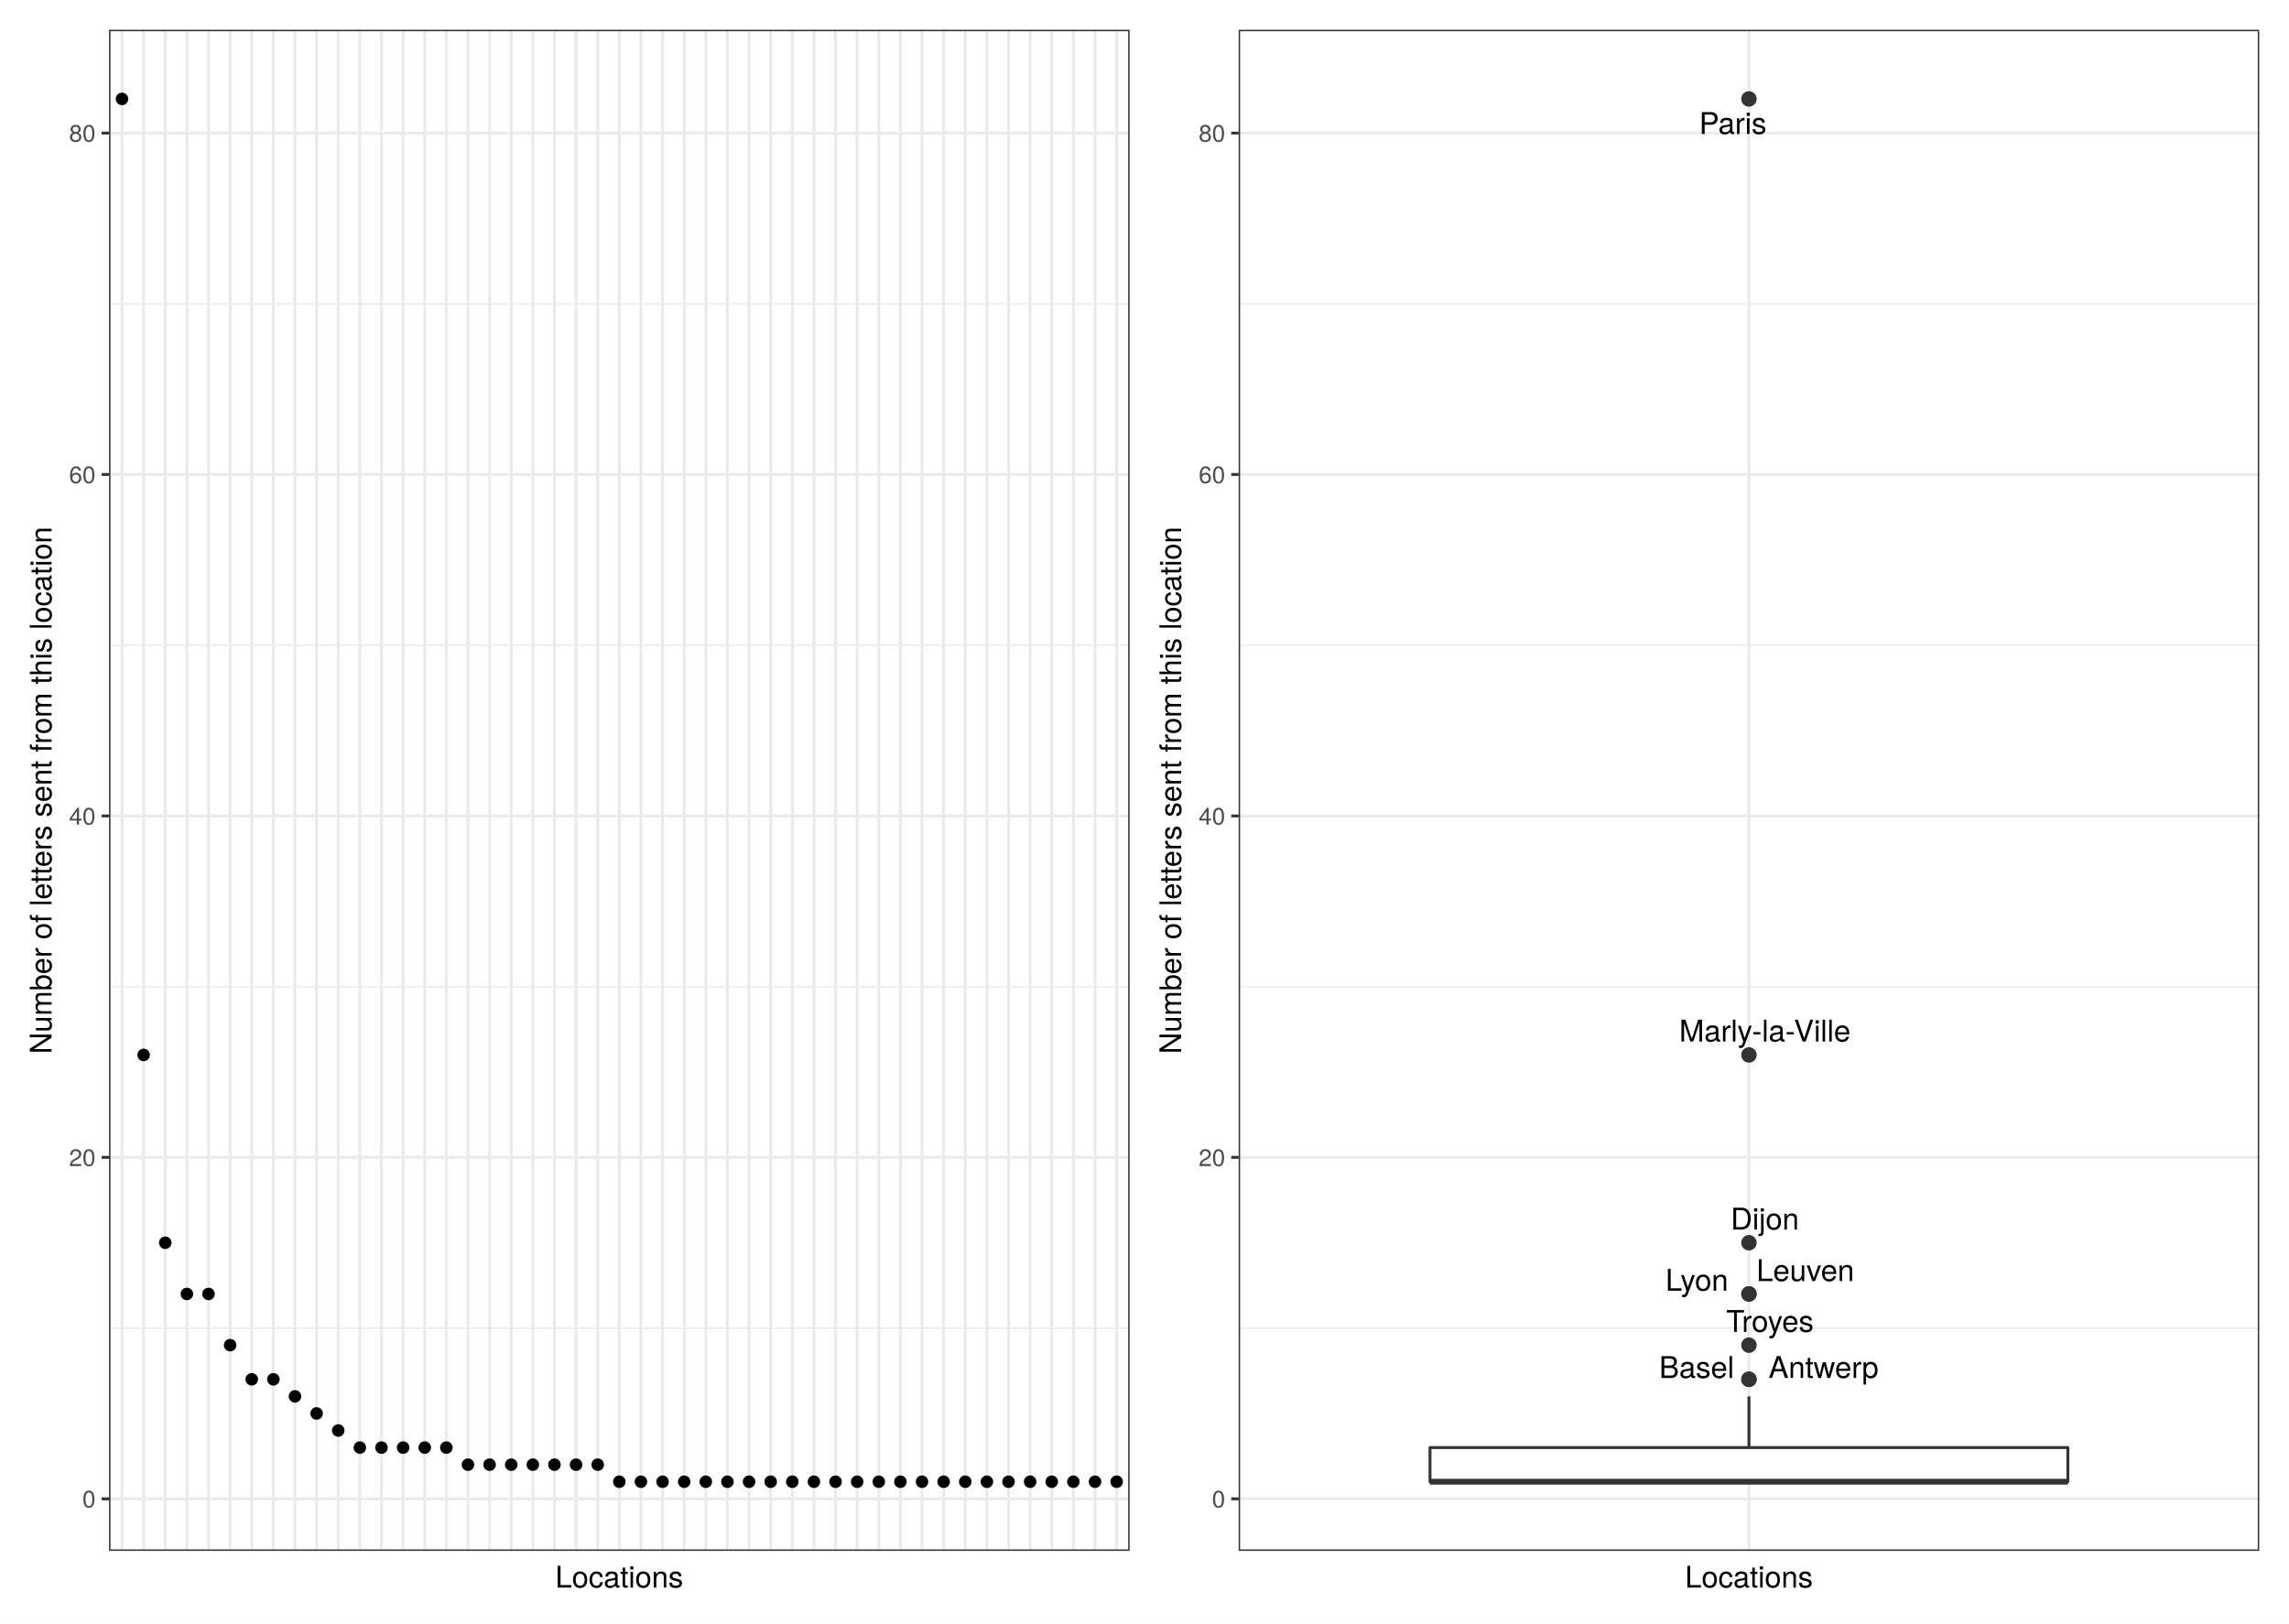
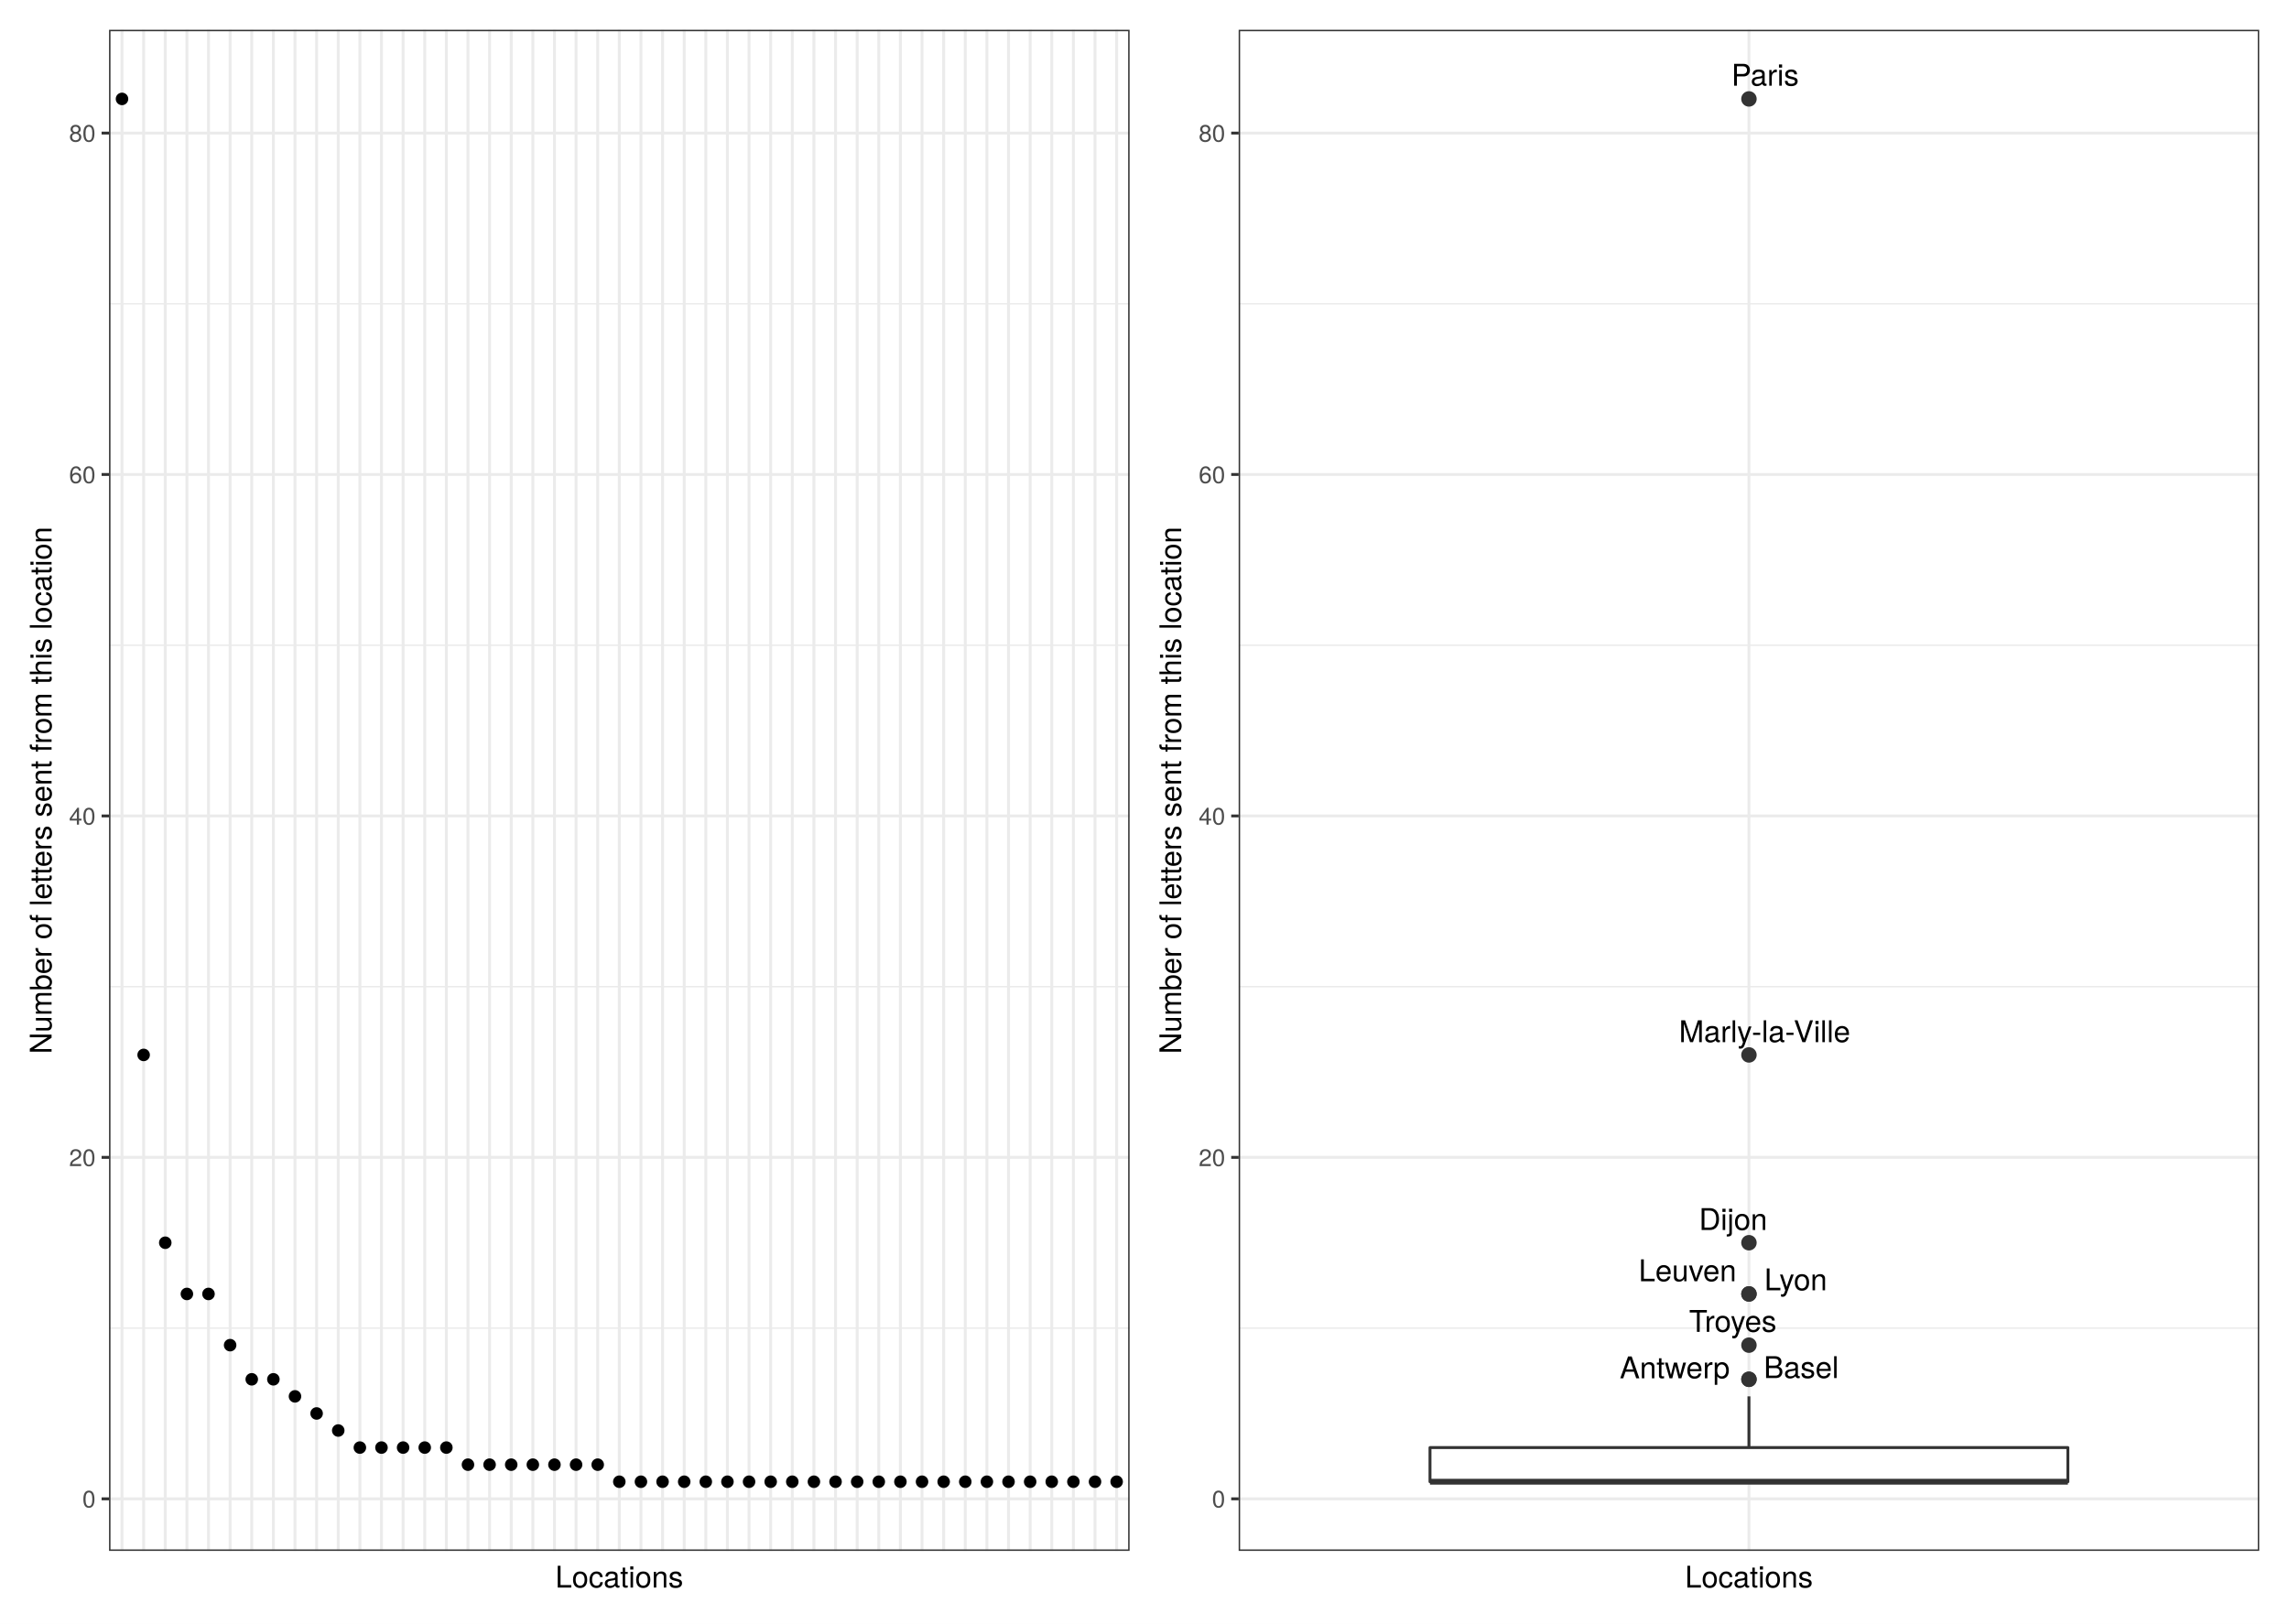
<svg xmlns="http://www.w3.org/2000/svg" class="svglite" width="842.40pt" height="597.60pt" viewBox="0 0 842.40 597.60">
  <defs>
    <style type="text/css">
    .svglite line, .svglite polyline, .svglite polygon, .svglite path, .svglite rect, .svglite circle {
      fill: none;
      stroke: #000000;
      stroke-linecap: round;
      stroke-linejoin: round;
      stroke-miterlimit: 10.00;
    }
    .svglite text {
      white-space: pre;
    }
  </style>
  </defs>
  <rect width="100%" height="100%" style="stroke: none; fill: #FFFFFF;" />
  <defs>
    <clipPath id="cpMC4wMHw4NDIuNDB8MC4wMHw1OTcuNjA=">
      <rect x="0.00" y="0.00" width="842.40" height="597.60" />
    </clipPath>
  </defs>
  <g clip-path="url(#cpMC4wMHw4NDIuNDB8MC4wMHw1OTcuNjA=)">
    <rect x="0" y="-0" width="842.40" height="597.60" style="stroke-width: 1.07; stroke: #FFFFFF; fill: #FFFFFF;" />
  </g>
  <defs>
    <clipPath id="cpNDAuMTN8ODMxLjQ0fDEwLjk2fDU3MC44NQ==">
      <rect x="40.13" y="10.96" width="791.31" height="559.89" />
    </clipPath>
  </defs>
  <g clip-path="url(#cpNDAuMTN8ODMxLjQ0fDEwLjk2fDU3MC44NQ==)">
</g>
  <g clip-path="url(#cpMC4wMHw4NDIuNDB8MC4wMHw1OTcuNjA=)">
</g>
  <defs>
    <clipPath id="cpNS40OHw0MjEuMjB8NS40OHw1OTIuMTI=">
      <rect x="5.48" y="5.48" width="415.72" height="586.64" />
    </clipPath>
  </defs>
  <g clip-path="url(#cpNS40OHw0MjEuMjB8NS40OHw1OTIuMTI=)">
    <rect x="5.48" y="5.48" width="415.72" height="586.64" style="stroke-width: 1.07; stroke: #FFFFFF; fill: #FFFFFF;" />
  </g>
  <g clip-path="url(#cpMC4wMHw4NDIuNDB8MC4wMHw1OTcuNjA=)">
</g>
  <defs>
    <clipPath id="cpNDAuMTN8NDE1LjcyfDEwLjk2fDU3MC44NQ==">
      <rect x="40.13" y="10.96" width="375.59" height="559.89" />
    </clipPath>
  </defs>
  <g clip-path="url(#cpNDAuMTN8NDE1LjcyfDEwLjk2fDU3MC44NQ==)">
    <rect x="40.13" y="10.96" width="375.59" height="559.89" style="stroke-width: 1.07; stroke: none; fill: #FFFFFF;" />
    <polyline points="40.13,488.85 415.72,488.85 " style="stroke-width: 0.53; stroke: #EBEBEB; stroke-linecap: butt;" />
    <polyline points="40.13,363.17 415.72,363.17 " style="stroke-width: 0.53; stroke: #EBEBEB; stroke-linecap: butt;" />
    <polyline points="40.13,237.49 415.72,237.49 " style="stroke-width: 0.53; stroke: #EBEBEB; stroke-linecap: butt;" />
    <polyline points="40.13,111.81 415.72,111.81 " style="stroke-width: 0.53; stroke: #EBEBEB; stroke-linecap: butt;" />
    <polyline points="40.13,551.69 415.72,551.69 " style="stroke-width: 1.07; stroke: #EBEBEB; stroke-linecap: butt;" />
    <polyline points="40.13,426.01 415.72,426.01 " style="stroke-width: 1.07; stroke: #EBEBEB; stroke-linecap: butt;" />
    <polyline points="40.13,300.33 415.72,300.33 " style="stroke-width: 1.07; stroke: #EBEBEB; stroke-linecap: butt;" />
    <polyline points="40.13,174.65 415.72,174.65 " style="stroke-width: 1.07; stroke: #EBEBEB; stroke-linecap: butt;" />
    <polyline points="40.13,48.98 415.72,48.98 " style="stroke-width: 1.07; stroke: #EBEBEB; stroke-linecap: butt;" />
    <polyline points="44.90,570.85 44.90,10.96 " style="stroke-width: 1.07; stroke: #EBEBEB; stroke-linecap: butt;" />
    <polyline points="52.86,570.85 52.86,10.96 " style="stroke-width: 1.07; stroke: #EBEBEB; stroke-linecap: butt;" />
    <polyline points="60.82,570.85 60.82,10.96 " style="stroke-width: 1.07; stroke: #EBEBEB; stroke-linecap: butt;" />
    <polyline points="68.78,570.85 68.78,10.96 " style="stroke-width: 1.07; stroke: #EBEBEB; stroke-linecap: butt;" />
    <polyline points="76.73,570.85 76.73,10.96 " style="stroke-width: 1.07; stroke: #EBEBEB; stroke-linecap: butt;" />
    <polyline points="84.69,570.85 84.69,10.96 " style="stroke-width: 1.07; stroke: #EBEBEB; stroke-linecap: butt;" />
    <polyline points="92.65,570.85 92.65,10.96 " style="stroke-width: 1.07; stroke: #EBEBEB; stroke-linecap: butt;" />
    <polyline points="100.61,570.85 100.61,10.96 " style="stroke-width: 1.07; stroke: #EBEBEB; stroke-linecap: butt;" />
    <polyline points="108.56,570.85 108.56,10.96 " style="stroke-width: 1.07; stroke: #EBEBEB; stroke-linecap: butt;" />
    <polyline points="116.52,570.85 116.52,10.96 " style="stroke-width: 1.07; stroke: #EBEBEB; stroke-linecap: butt;" />
    <polyline points="124.48,570.85 124.48,10.96 " style="stroke-width: 1.07; stroke: #EBEBEB; stroke-linecap: butt;" />
    <polyline points="132.44,570.85 132.44,10.96 " style="stroke-width: 1.07; stroke: #EBEBEB; stroke-linecap: butt;" />
    <polyline points="140.39,570.85 140.39,10.96 " style="stroke-width: 1.07; stroke: #EBEBEB; stroke-linecap: butt;" />
    <polyline points="148.35,570.85 148.35,10.96 " style="stroke-width: 1.07; stroke: #EBEBEB; stroke-linecap: butt;" />
    <polyline points="156.31,570.85 156.31,10.96 " style="stroke-width: 1.07; stroke: #EBEBEB; stroke-linecap: butt;" />
    <polyline points="164.27,570.85 164.27,10.96 " style="stroke-width: 1.07; stroke: #EBEBEB; stroke-linecap: butt;" />
    <polyline points="172.22,570.85 172.22,10.96 " style="stroke-width: 1.07; stroke: #EBEBEB; stroke-linecap: butt;" />
    <polyline points="180.18,570.85 180.18,10.96 " style="stroke-width: 1.07; stroke: #EBEBEB; stroke-linecap: butt;" />
    <polyline points="188.14,570.85 188.14,10.96 " style="stroke-width: 1.07; stroke: #EBEBEB; stroke-linecap: butt;" />
    <polyline points="196.10,570.85 196.10,10.96 " style="stroke-width: 1.07; stroke: #EBEBEB; stroke-linecap: butt;" />
    <polyline points="204.05,570.85 204.05,10.96 " style="stroke-width: 1.07; stroke: #EBEBEB; stroke-linecap: butt;" />
    <polyline points="212.01,570.85 212.01,10.96 " style="stroke-width: 1.07; stroke: #EBEBEB; stroke-linecap: butt;" />
    <polyline points="219.97,570.85 219.97,10.96 " style="stroke-width: 1.07; stroke: #EBEBEB; stroke-linecap: butt;" />
    <polyline points="227.92,570.85 227.92,10.96 " style="stroke-width: 1.07; stroke: #EBEBEB; stroke-linecap: butt;" />
    <polyline points="235.88,570.85 235.88,10.96 " style="stroke-width: 1.07; stroke: #EBEBEB; stroke-linecap: butt;" />
    <polyline points="243.84,570.85 243.84,10.96 " style="stroke-width: 1.07; stroke: #EBEBEB; stroke-linecap: butt;" />
    <polyline points="251.80,570.85 251.80,10.96 " style="stroke-width: 1.07; stroke: #EBEBEB; stroke-linecap: butt;" />
    <polyline points="259.75,570.85 259.75,10.96 " style="stroke-width: 1.07; stroke: #EBEBEB; stroke-linecap: butt;" />
    <polyline points="267.71,570.85 267.71,10.96 " style="stroke-width: 1.07; stroke: #EBEBEB; stroke-linecap: butt;" />
    <polyline points="275.67,570.85 275.67,10.96 " style="stroke-width: 1.07; stroke: #EBEBEB; stroke-linecap: butt;" />
    <polyline points="283.63,570.85 283.63,10.96 " style="stroke-width: 1.07; stroke: #EBEBEB; stroke-linecap: butt;" />
    <polyline points="291.58,570.85 291.58,10.96 " style="stroke-width: 1.07; stroke: #EBEBEB; stroke-linecap: butt;" />
    <polyline points="299.54,570.85 299.54,10.96 " style="stroke-width: 1.07; stroke: #EBEBEB; stroke-linecap: butt;" />
    <polyline points="307.50,570.85 307.50,10.96 " style="stroke-width: 1.07; stroke: #EBEBEB; stroke-linecap: butt;" />
    <polyline points="315.46,570.85 315.46,10.96 " style="stroke-width: 1.07; stroke: #EBEBEB; stroke-linecap: butt;" />
    <polyline points="323.41,570.85 323.41,10.96 " style="stroke-width: 1.07; stroke: #EBEBEB; stroke-linecap: butt;" />
    <polyline points="331.37,570.85 331.37,10.96 " style="stroke-width: 1.07; stroke: #EBEBEB; stroke-linecap: butt;" />
    <polyline points="339.33,570.85 339.33,10.96 " style="stroke-width: 1.07; stroke: #EBEBEB; stroke-linecap: butt;" />
    <polyline points="347.29,570.85 347.29,10.96 " style="stroke-width: 1.07; stroke: #EBEBEB; stroke-linecap: butt;" />
    <polyline points="355.24,570.85 355.24,10.96 " style="stroke-width: 1.07; stroke: #EBEBEB; stroke-linecap: butt;" />
    <polyline points="363.20,570.85 363.20,10.96 " style="stroke-width: 1.07; stroke: #EBEBEB; stroke-linecap: butt;" />
    <polyline points="371.16,570.85 371.16,10.96 " style="stroke-width: 1.07; stroke: #EBEBEB; stroke-linecap: butt;" />
    <polyline points="379.12,570.85 379.12,10.96 " style="stroke-width: 1.07; stroke: #EBEBEB; stroke-linecap: butt;" />
    <polyline points="387.07,570.85 387.07,10.96 " style="stroke-width: 1.07; stroke: #EBEBEB; stroke-linecap: butt;" />
    <polyline points="395.03,570.85 395.03,10.96 " style="stroke-width: 1.07; stroke: #EBEBEB; stroke-linecap: butt;" />
    <polyline points="402.99,570.85 402.99,10.96 " style="stroke-width: 1.07; stroke: #EBEBEB; stroke-linecap: butt;" />
    <polyline points="410.95,570.85 410.95,10.96 " style="stroke-width: 1.07; stroke: #EBEBEB; stroke-linecap: butt;" />
    <circle cx="44.90" cy="36.41" r="1.95" style="stroke-width: 0.71; fill: #000000;" />
    <circle cx="52.86" cy="388.30" r="1.95" style="stroke-width: 0.71; fill: #000000;" />
    <circle cx="60.82" cy="457.43" r="1.95" style="stroke-width: 0.71; fill: #000000;" />
    <circle cx="76.73" cy="476.28" r="1.95" style="stroke-width: 0.71; fill: #000000;" />
    <circle cx="68.78" cy="476.28" r="1.95" style="stroke-width: 0.71; fill: #000000;" />
    <circle cx="84.69" cy="495.13" r="1.95" style="stroke-width: 0.71; fill: #000000;" />
    <circle cx="92.65" cy="507.70" r="1.95" style="stroke-width: 0.71; fill: #000000;" />
    <circle cx="100.61" cy="507.70" r="1.95" style="stroke-width: 0.71; fill: #000000;" />
    <circle cx="108.56" cy="513.98" r="1.95" style="stroke-width: 0.71; fill: #000000;" />
    <circle cx="116.52" cy="520.27" r="1.95" style="stroke-width: 0.71; fill: #000000;" />
    <circle cx="124.48" cy="526.55" r="1.95" style="stroke-width: 0.71; fill: #000000;" />
    <circle cx="132.44" cy="532.83" r="1.95" style="stroke-width: 0.71; fill: #000000;" />
    <circle cx="140.39" cy="532.83" r="1.95" style="stroke-width: 0.71; fill: #000000;" />
    <circle cx="148.35" cy="532.83" r="1.95" style="stroke-width: 0.71; fill: #000000;" />
    <circle cx="156.31" cy="532.83" r="1.95" style="stroke-width: 0.71; fill: #000000;" />
    <circle cx="164.27" cy="532.83" r="1.95" style="stroke-width: 0.71; fill: #000000;" />
    <circle cx="196.10" cy="539.12" r="1.95" style="stroke-width: 0.71; fill: #000000;" />
    <circle cx="188.14" cy="539.12" r="1.95" style="stroke-width: 0.71; fill: #000000;" />
    <circle cx="204.05" cy="539.12" r="1.95" style="stroke-width: 0.71; fill: #000000;" />
    <circle cx="212.01" cy="539.12" r="1.95" style="stroke-width: 0.71; fill: #000000;" />
    <circle cx="180.18" cy="539.12" r="1.95" style="stroke-width: 0.71; fill: #000000;" />
    <circle cx="172.22" cy="539.12" r="1.95" style="stroke-width: 0.71; fill: #000000;" />
    <circle cx="219.97" cy="539.12" r="1.95" style="stroke-width: 0.71; fill: #000000;" />
    <circle cx="402.99" cy="545.40" r="1.95" style="stroke-width: 0.71; fill: #000000;" />
    <circle cx="395.03" cy="545.40" r="1.95" style="stroke-width: 0.71; fill: #000000;" />
    <circle cx="387.07" cy="545.40" r="1.95" style="stroke-width: 0.71; fill: #000000;" />
    <circle cx="379.12" cy="545.40" r="1.95" style="stroke-width: 0.71; fill: #000000;" />
    <circle cx="410.95" cy="545.40" r="1.95" style="stroke-width: 0.71; fill: #000000;" />
    <circle cx="371.16" cy="545.40" r="1.95" style="stroke-width: 0.71; fill: #000000;" />
    <circle cx="331.37" cy="545.40" r="1.95" style="stroke-width: 0.71; fill: #000000;" />
    <circle cx="291.58" cy="545.40" r="1.95" style="stroke-width: 0.71; fill: #000000;" />
    <circle cx="227.92" cy="545.40" r="1.95" style="stroke-width: 0.71; fill: #000000;" />
    <circle cx="235.88" cy="545.40" r="1.95" style="stroke-width: 0.71; fill: #000000;" />
    <circle cx="243.84" cy="545.40" r="1.95" style="stroke-width: 0.71; fill: #000000;" />
    <circle cx="251.80" cy="545.40" r="1.95" style="stroke-width: 0.71; fill: #000000;" />
    <circle cx="259.75" cy="545.40" r="1.95" style="stroke-width: 0.71; fill: #000000;" />
    <circle cx="267.71" cy="545.40" r="1.95" style="stroke-width: 0.71; fill: #000000;" />
    <circle cx="275.67" cy="545.40" r="1.95" style="stroke-width: 0.71; fill: #000000;" />
    <circle cx="283.63" cy="545.40" r="1.95" style="stroke-width: 0.71; fill: #000000;" />
    <circle cx="363.20" cy="545.40" r="1.95" style="stroke-width: 0.71; fill: #000000;" />
    <circle cx="299.54" cy="545.40" r="1.95" style="stroke-width: 0.71; fill: #000000;" />
    <circle cx="307.50" cy="545.40" r="1.95" style="stroke-width: 0.71; fill: #000000;" />
    <circle cx="315.46" cy="545.40" r="1.95" style="stroke-width: 0.71; fill: #000000;" />
    <circle cx="323.41" cy="545.40" r="1.95" style="stroke-width: 0.71; fill: #000000;" />
    <circle cx="339.33" cy="545.40" r="1.95" style="stroke-width: 0.71; fill: #000000;" />
    <circle cx="347.29" cy="545.40" r="1.95" style="stroke-width: 0.71; fill: #000000;" />
    <circle cx="355.24" cy="545.40" r="1.95" style="stroke-width: 0.71; fill: #000000;" />
    <rect x="40.13" y="10.96" width="375.59" height="559.89" style="stroke-width: 1.07; stroke: #333333;" />
  </g>
  <g clip-path="url(#cpMC4wMHw4NDIuNDB8MC4wMHw1OTcuNjA=)">
    <text x="35.20" y="554.89" text-anchor="end" style="font-size: 8.80px;fill: #4D4D4D; font-family: &quot;TeX Gyre Heros&quot;;" textLength="5.59px" lengthAdjust="spacingAndGlyphs">0</text>
    <text x="35.20" y="429.22" text-anchor="end" style="font-size: 8.80px;fill: #4D4D4D; font-family: &quot;TeX Gyre Heros&quot;;" textLength="11.19px" lengthAdjust="spacingAndGlyphs">20</text>
    <text x="35.20" y="303.54" text-anchor="end" style="font-size: 8.80px;fill: #4D4D4D; font-family: &quot;TeX Gyre Heros&quot;;" textLength="11.19px" lengthAdjust="spacingAndGlyphs">40</text>
    <text x="35.20" y="177.86" text-anchor="end" style="font-size: 8.80px;fill: #4D4D4D; font-family: &quot;TeX Gyre Heros&quot;;" textLength="11.19px" lengthAdjust="spacingAndGlyphs">60</text>
    <text x="35.20" y="52.18" text-anchor="end" style="font-size: 8.80px;fill: #4D4D4D; font-family: &quot;TeX Gyre Heros&quot;;" textLength="11.19px" lengthAdjust="spacingAndGlyphs">80</text>
    <polyline points="37.39,551.69 40.13,551.69 " style="stroke-width: 1.07; stroke: #333333; stroke-linecap: butt;" />
    <polyline points="37.39,426.01 40.13,426.01 " style="stroke-width: 1.07; stroke: #333333; stroke-linecap: butt;" />
    <polyline points="37.39,300.33 40.13,300.33 " style="stroke-width: 1.07; stroke: #333333; stroke-linecap: butt;" />
    <polyline points="37.39,174.65 40.13,174.65 " style="stroke-width: 1.07; stroke: #333333; stroke-linecap: butt;" />
    <polyline points="37.39,48.98 40.13,48.98 " style="stroke-width: 1.07; stroke: #333333; stroke-linecap: butt;" />
    <text x="227.92" y="584.35" text-anchor="middle" style="font-size: 11.00px; font-family: &quot;TeX Gyre Heros&quot;;" textLength="52.26px" lengthAdjust="spacingAndGlyphs">Locations</text>
    <text transform="translate(18.98,290.91) rotate(-90)" text-anchor="middle" style="font-size: 11.00px; font-family: &quot;TeX Gyre Heros&quot;;" textLength="224.37px" lengthAdjust="spacingAndGlyphs">Number of letters sent from this location</text>
  </g>
  <defs>
    <clipPath id="cpNDIxLjIwfDgzNi45Mnw1LjQ4fDU5Mi4xMg==">
      <rect x="421.20" y="5.48" width="415.72" height="586.64" />
    </clipPath>
  </defs>
  <g clip-path="url(#cpNDIxLjIwfDgzNi45Mnw1LjQ4fDU5Mi4xMg==)">
    <rect x="421.20" y="5.48" width="415.72" height="586.64" style="stroke-width: 1.07; stroke: #FFFFFF; fill: #FFFFFF;" />
  </g>
  <g clip-path="url(#cpMC4wMHw4NDIuNDB8MC4wMHw1OTcuNjA=)">
</g>
  <defs>
    <clipPath id="cpNDU1Ljg1fDgzMS40NHwxMC45Nnw1NzAuODU=">
      <rect x="455.85" y="10.96" width="375.59" height="559.89" />
    </clipPath>
  </defs>
  <g clip-path="url(#cpNDU1Ljg1fDgzMS40NHwxMC45Nnw1NzAuODU=)">
    <rect x="455.85" y="10.96" width="375.59" height="559.89" style="stroke-width: 1.07; stroke: none; fill: #FFFFFF;" />
    <polyline points="455.85,488.85 831.44,488.85 " style="stroke-width: 0.53; stroke: #EBEBEB; stroke-linecap: butt;" />
    <polyline points="455.85,363.17 831.44,363.17 " style="stroke-width: 0.53; stroke: #EBEBEB; stroke-linecap: butt;" />
    <polyline points="455.85,237.49 831.44,237.49 " style="stroke-width: 0.53; stroke: #EBEBEB; stroke-linecap: butt;" />
    <polyline points="455.85,111.81 831.44,111.81 " style="stroke-width: 0.53; stroke: #EBEBEB; stroke-linecap: butt;" />
    <polyline points="455.85,551.69 831.44,551.69 " style="stroke-width: 1.07; stroke: #EBEBEB; stroke-linecap: butt;" />
    <polyline points="455.85,426.01 831.44,426.01 " style="stroke-width: 1.07; stroke: #EBEBEB; stroke-linecap: butt;" />
    <polyline points="455.85,300.33 831.44,300.33 " style="stroke-width: 1.07; stroke: #EBEBEB; stroke-linecap: butt;" />
    <polyline points="455.85,174.65 831.44,174.65 " style="stroke-width: 1.07; stroke: #EBEBEB; stroke-linecap: butt;" />
    <polyline points="455.85,48.98 831.44,48.98 " style="stroke-width: 1.07; stroke: #EBEBEB; stroke-linecap: butt;" />
    <polyline points="643.65,570.85 643.65,10.96 " style="stroke-width: 1.07; stroke: #EBEBEB; stroke-linecap: butt;" />
    <circle cx="643.65" cy="36.41" r="2.49" style="stroke-width: 0.71; stroke: #333333; fill: #333333;" />
    <circle cx="643.65" cy="388.30" r="2.49" style="stroke-width: 0.71; stroke: #333333; fill: #333333;" />
    <circle cx="643.65" cy="457.43" r="2.49" style="stroke-width: 0.71; stroke: #333333; fill: #333333;" />
    <circle cx="643.65" cy="476.28" r="2.49" style="stroke-width: 0.71; stroke: #333333; fill: #333333;" />
    <circle cx="643.65" cy="476.28" r="2.49" style="stroke-width: 0.71; stroke: #333333; fill: #333333;" />
    <circle cx="643.65" cy="495.13" r="2.49" style="stroke-width: 0.71; stroke: #333333; fill: #333333;" />
    <circle cx="643.65" cy="507.70" r="2.49" style="stroke-width: 0.71; stroke: #333333; fill: #333333;" />
    <circle cx="643.65" cy="507.70" r="2.49" style="stroke-width: 0.71; stroke: #333333; fill: #333333;" />
    <line x1="643.65" y1="532.83" x2="643.65" y2="513.98" style="stroke-width: 1.07; stroke: #333333; stroke-linecap: butt;" />
    <line x1="643.65" y1="545.40" x2="643.65" y2="545.40" style="stroke-width: 1.07; stroke: #333333; stroke-linecap: butt;" />
    <polygon points="526.27,532.83 526.27,545.40 761.02,545.40 761.02,532.83 526.27,532.83 " style="stroke-width: 1.07; stroke: #333333; fill: #FFFFFF;" />
    <line x1="526.27" y1="545.40" x2="761.02" y2="545.40" style="stroke-width: 2.13; stroke: #333333; stroke-linecap: butt;" />
-     <text x="637.73" y="49.31" text-anchor="middle" style="font-size: 11.04px; font-family: &quot;TeX Gyre Heros&quot;;" textLength="26.27px" lengthAdjust="spacingAndGlyphs">Paris</text>
-     <text x="649.51" y="383.37" text-anchor="middle" style="font-size: 11.04px; font-family: &quot;TeX Gyre Heros&quot;;" textLength="70.65px" lengthAdjust="spacingAndGlyphs">Marly-la-Ville</text>
-     <text x="649.50" y="452.58" text-anchor="middle" style="font-size: 11.04px; font-family: &quot;TeX Gyre Heros&quot;;" textLength="28.37px" lengthAdjust="spacingAndGlyphs">Dijon</text>
-     <text x="624.49" y="475.09" text-anchor="middle" style="font-size: 11.04px; font-family: &quot;TeX Gyre Heros&quot;;" textLength="25.40px" lengthAdjust="spacingAndGlyphs">Lyon</text>
-     <text x="664.40" y="471.54" text-anchor="middle" style="font-size: 11.04px; font-family: &quot;TeX Gyre Heros&quot;;" textLength="40.05px" lengthAdjust="spacingAndGlyphs">Leuven</text>
-     <text x="651.38" y="490.25" text-anchor="middle" style="font-size: 11.04px; font-family: &quot;TeX Gyre Heros&quot;;" textLength="35.22px" lengthAdjust="spacingAndGlyphs">Troyes</text>
-     <text x="671.10" y="507.20" text-anchor="middle" style="font-size: 11.04px; font-family: &quot;TeX Gyre Heros&quot;;" textLength="46.21px" lengthAdjust="spacingAndGlyphs">Antwerp</text>
-     <text x="624.40" y="507.21" text-anchor="middle" style="font-size: 11.04px; font-family: &quot;TeX Gyre Heros&quot;;" textLength="29.93px" lengthAdjust="spacingAndGlyphs">Basel</text>
+     <text x="649.60" y="31.54" text-anchor="middle" style="font-size: 11.04px; font-family: &quot;TeX Gyre Heros&quot;;" textLength="26.27px" lengthAdjust="spacingAndGlyphs">Paris</text>
+     <text x="649.42" y="383.59" text-anchor="middle" style="font-size: 11.04px; font-family: &quot;TeX Gyre Heros&quot;;" textLength="70.65px" lengthAdjust="spacingAndGlyphs">Marly-la-Ville</text>
+     <text x="637.83" y="452.74" text-anchor="middle" style="font-size: 11.04px; font-family: &quot;TeX Gyre Heros&quot;;" textLength="28.37px" lengthAdjust="spacingAndGlyphs">Dijon</text>
+     <text x="660.87" y="474.93" text-anchor="middle" style="font-size: 11.04px; font-family: &quot;TeX Gyre Heros&quot;;" textLength="25.40px" lengthAdjust="spacingAndGlyphs">Lyon</text>
+     <text x="621.05" y="471.60" text-anchor="middle" style="font-size: 11.04px; font-family: &quot;TeX Gyre Heros&quot;;" textLength="40.05px" lengthAdjust="spacingAndGlyphs">Leuven</text>
+     <text x="637.71" y="490.24" text-anchor="middle" style="font-size: 11.04px; font-family: &quot;TeX Gyre Heros&quot;;" textLength="35.22px" lengthAdjust="spacingAndGlyphs">Troyes</text>
+     <text x="616.35" y="507.33" text-anchor="middle" style="font-size: 11.04px; font-family: &quot;TeX Gyre Heros&quot;;" textLength="46.21px" lengthAdjust="spacingAndGlyphs">Antwerp</text>
+     <text x="662.89" y="507.24" text-anchor="middle" style="font-size: 11.04px; font-family: &quot;TeX Gyre Heros&quot;;" textLength="29.93px" lengthAdjust="spacingAndGlyphs">Basel</text>
    <rect x="455.85" y="10.96" width="375.59" height="559.89" style="stroke-width: 1.07; stroke: #333333;" />
  </g>
  <g clip-path="url(#cpMC4wMHw4NDIuNDB8MC4wMHw1OTcuNjA=)">
    <text x="450.92" y="554.89" text-anchor="end" style="font-size: 8.80px;fill: #4D4D4D; font-family: &quot;TeX Gyre Heros&quot;;" textLength="5.59px" lengthAdjust="spacingAndGlyphs">0</text>
    <text x="450.92" y="429.22" text-anchor="end" style="font-size: 8.80px;fill: #4D4D4D; font-family: &quot;TeX Gyre Heros&quot;;" textLength="11.19px" lengthAdjust="spacingAndGlyphs">20</text>
    <text x="450.92" y="303.54" text-anchor="end" style="font-size: 8.80px;fill: #4D4D4D; font-family: &quot;TeX Gyre Heros&quot;;" textLength="11.19px" lengthAdjust="spacingAndGlyphs">40</text>
    <text x="450.92" y="177.86" text-anchor="end" style="font-size: 8.80px;fill: #4D4D4D; font-family: &quot;TeX Gyre Heros&quot;;" textLength="11.19px" lengthAdjust="spacingAndGlyphs">60</text>
    <text x="450.92" y="52.18" text-anchor="end" style="font-size: 8.80px;fill: #4D4D4D; font-family: &quot;TeX Gyre Heros&quot;;" textLength="11.19px" lengthAdjust="spacingAndGlyphs">80</text>
    <polyline points="453.11,551.69 455.85,551.69 " style="stroke-width: 1.07; stroke: #333333; stroke-linecap: butt;" />
    <polyline points="453.11,426.01 455.85,426.01 " style="stroke-width: 1.07; stroke: #333333; stroke-linecap: butt;" />
    <polyline points="453.11,300.33 455.85,300.33 " style="stroke-width: 1.07; stroke: #333333; stroke-linecap: butt;" />
    <polyline points="453.11,174.65 455.85,174.65 " style="stroke-width: 1.07; stroke: #333333; stroke-linecap: butt;" />
    <polyline points="453.11,48.98 455.85,48.98 " style="stroke-width: 1.07; stroke: #333333; stroke-linecap: butt;" />
    <text x="643.65" y="584.35" text-anchor="middle" style="font-size: 11.00px; font-family: &quot;TeX Gyre Heros&quot;;" textLength="52.26px" lengthAdjust="spacingAndGlyphs">Locations</text>
    <text transform="translate(434.70,290.91) rotate(-90)" text-anchor="middle" style="font-size: 11.00px; font-family: &quot;TeX Gyre Heros&quot;;" textLength="224.37px" lengthAdjust="spacingAndGlyphs">Number of letters sent from this location</text>
  </g>
</svg>
